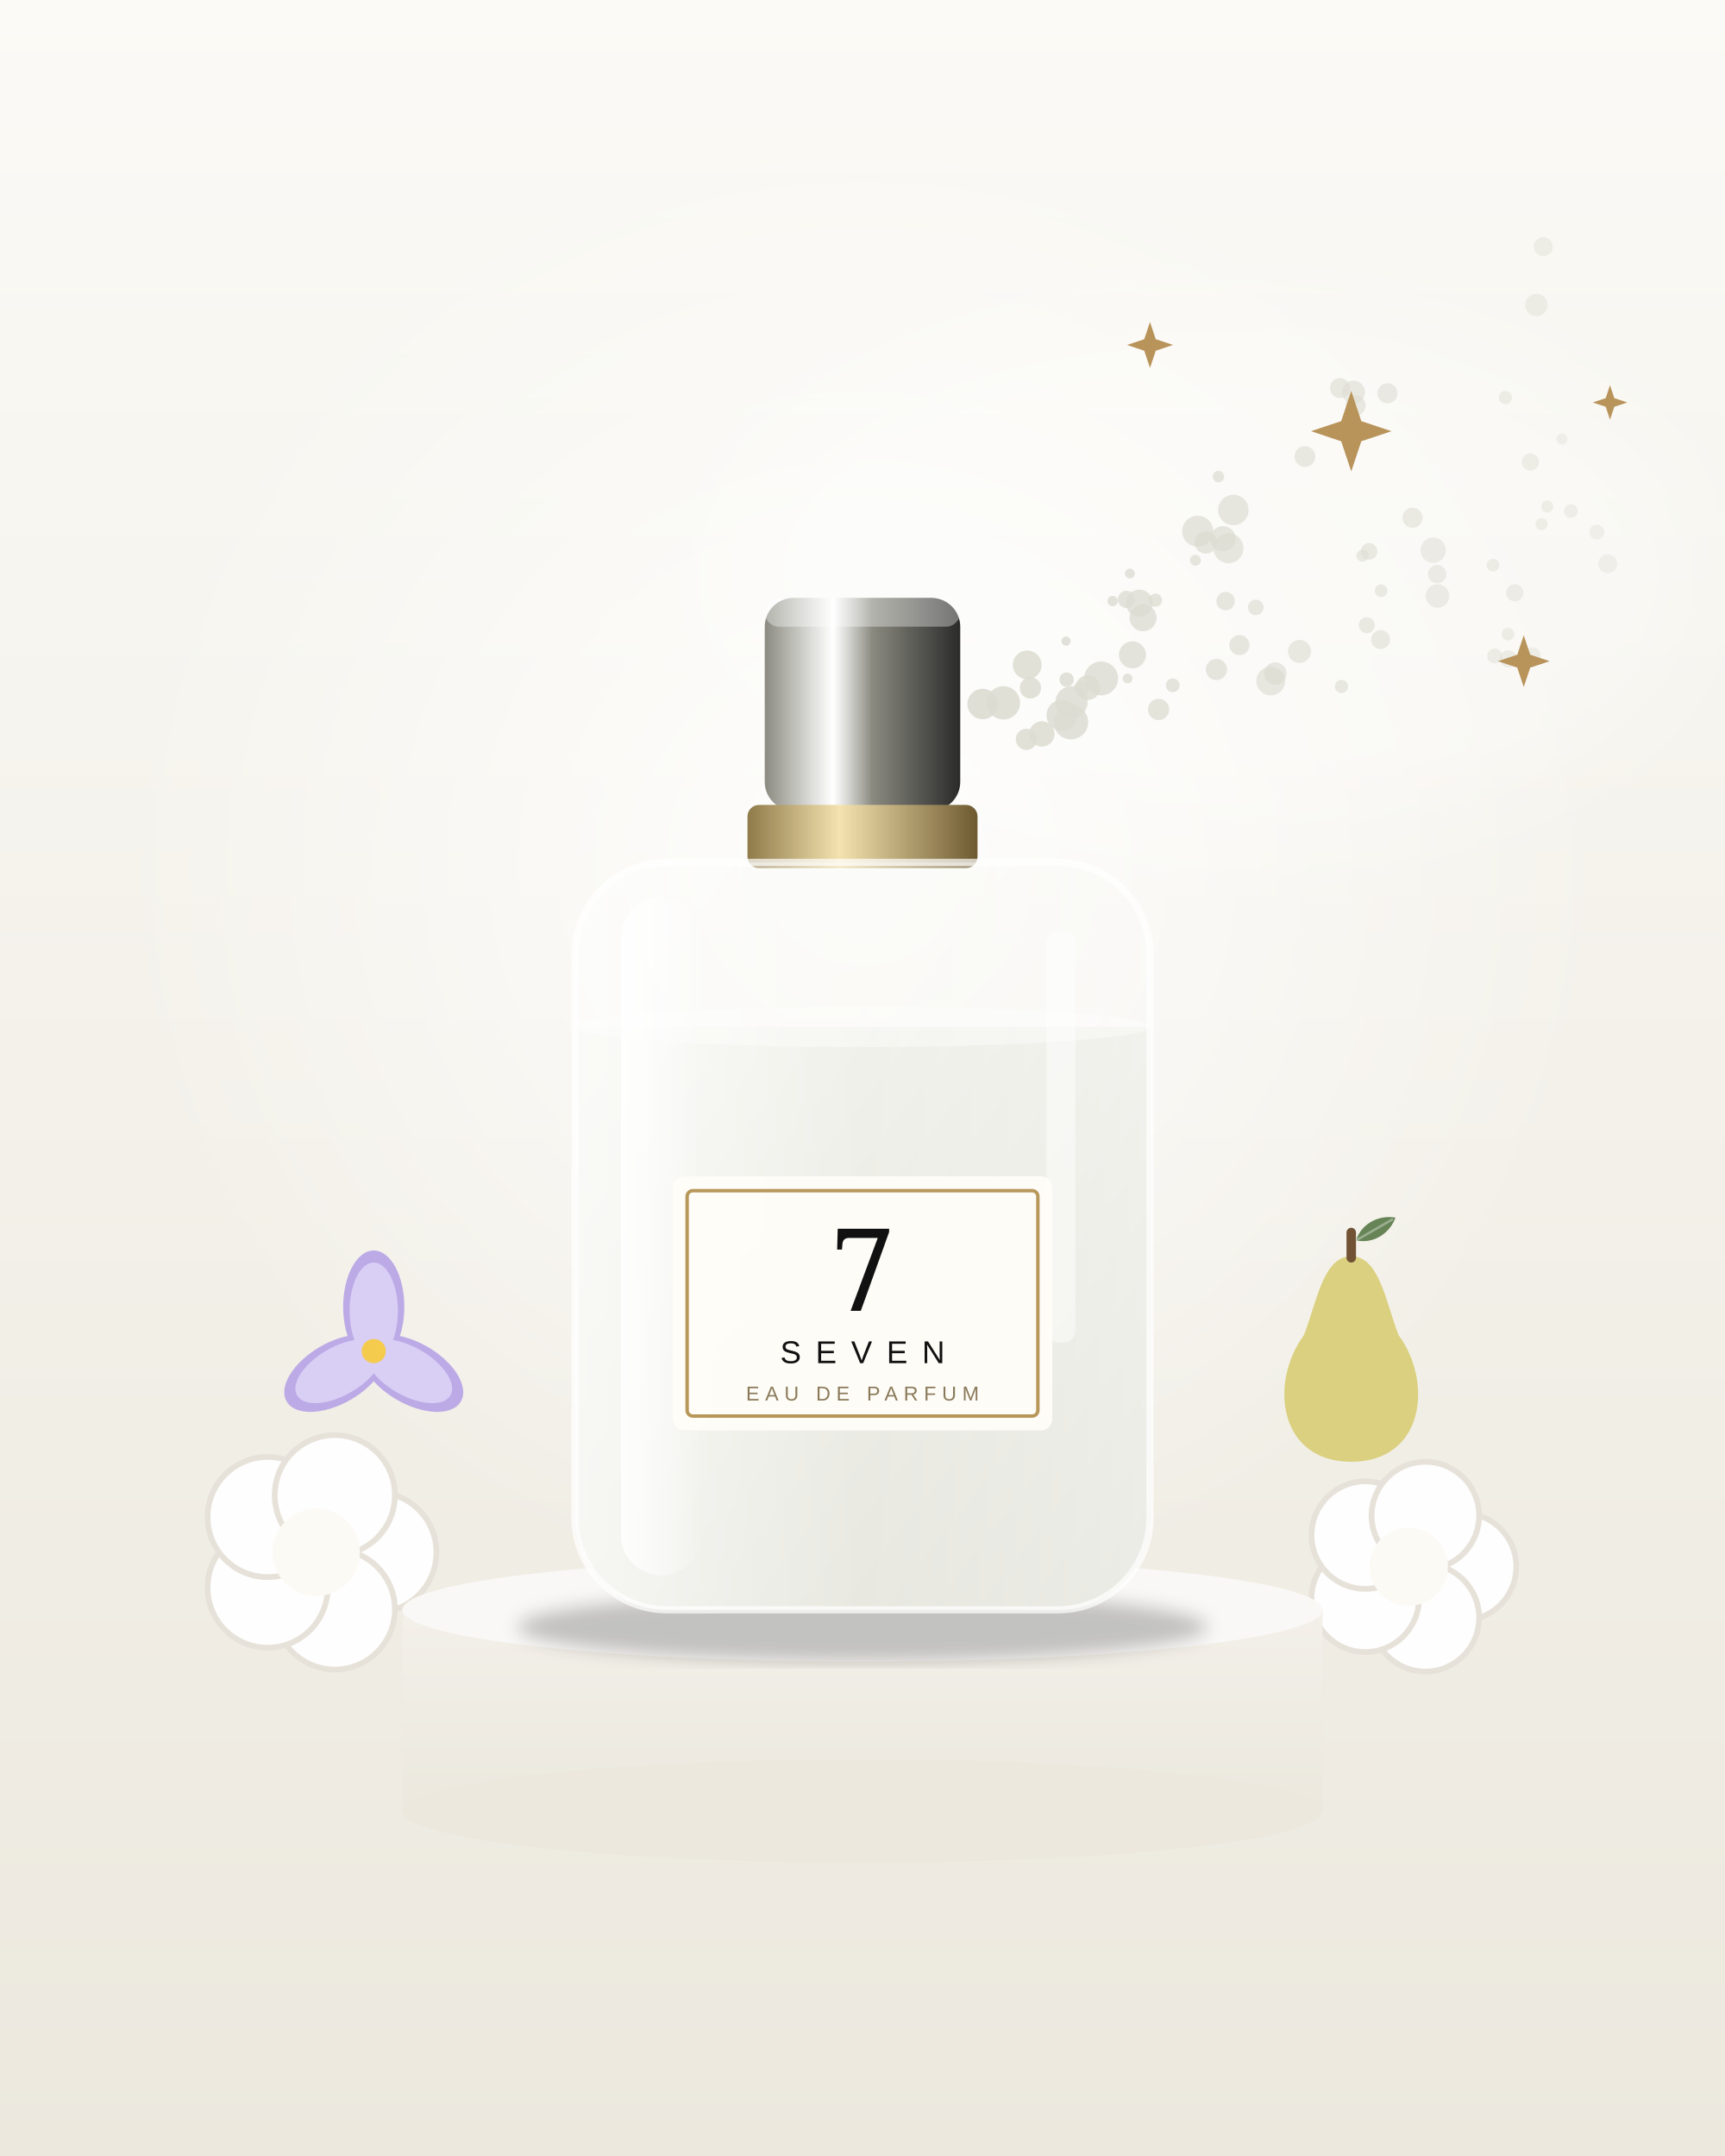
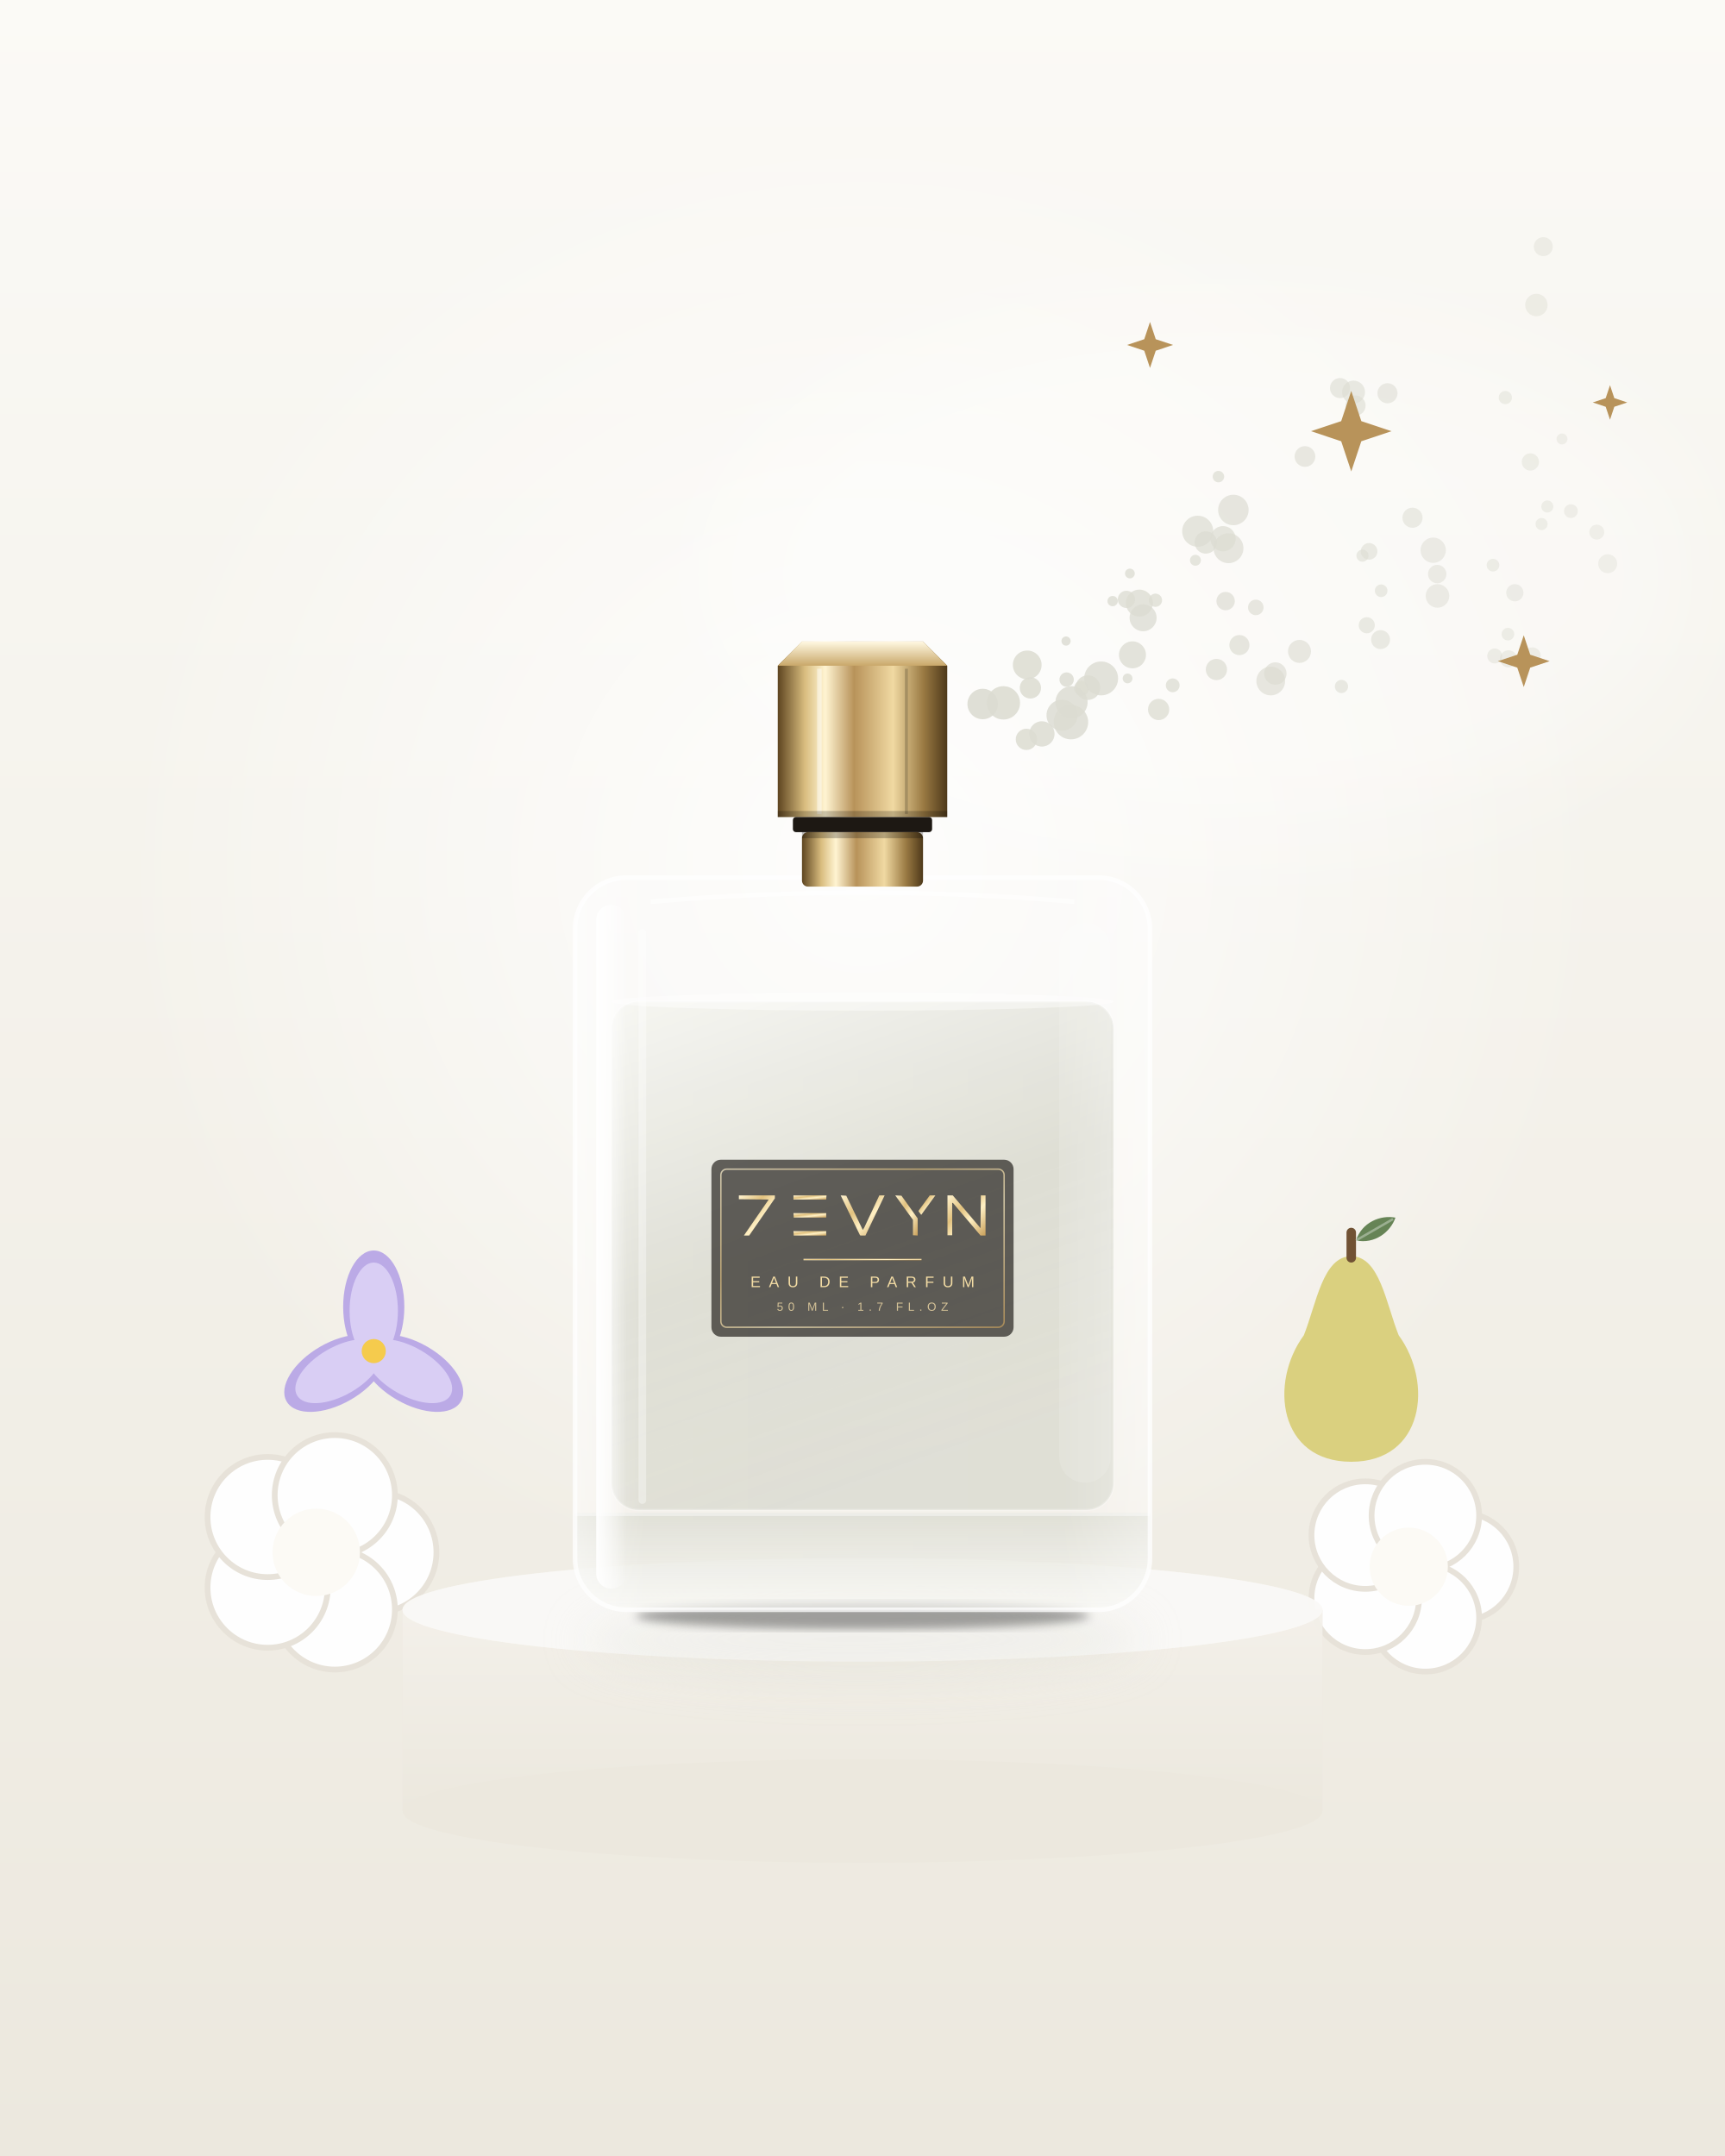
<svg xmlns="http://www.w3.org/2000/svg" viewBox="0 0 600 750">
  <defs>
    <linearGradient id="bg" x1="0" y1="0" x2="0" y2="1">
      <stop offset="0" stop-color="#fbfaf6" />
      <stop offset="1" stop-color="#ece8de" />
    </linearGradient>
    <radialGradient id="glow" cx="50%" cy="50%" r="50%">
      <stop offset="0" stop-color="#fff" stop-opacity="0.85" />
      <stop offset="1" stop-color="#fff" stop-opacity="0" />
    </radialGradient>
    <linearGradient id="box" x1="0" y1="0" x2="1" y2="1">
      <stop offset="0" stop-color="#2b2b2b" />
      <stop offset="1" stop-color="#0d0d0d" />
    </linearGradient>
-     <linearGradient id="glass" x1="0" y1="0" x2="1" y2="0">
-       <stop offset="0" stop-color="#fff" stop-opacity="0.55" />
-       <stop offset="0.5" stop-color="#fff" stop-opacity="0.12" />
-       <stop offset="1" stop-color="#fff" stop-opacity="0.4" />
-     </linearGradient>
-     <linearGradient id="liquid" x1="0" y1="0" x2="1" y2="1">
+     <linearGradient id="fl-liquid" x1="0" y1="0" x2="0.35" y2="1">
      <stop offset="0" stop-color="#f5f5f0" />
-       <stop offset="1" stop-color="#dcdcd2" />
-     </linearGradient>
-     <linearGradient id="cap" x1="0" y1="0" x2="1" y2="0">
-       <stop offset="0" stop-color="#8a8a80" />
-       <stop offset="0.35" stop-color="#ffffff" stop-opacity="0.9" />
-       <stop offset="0.55" stop-color="#8a8a80" />
-       <stop offset="1" stop-color="#2a2a2a" />
-     </linearGradient>
-     <linearGradient id="collar" x1="0" y1="0" x2="1" y2="0">
-       <stop offset="0" stop-color="#8f7a4a" />
-       <stop offset="0.4" stop-color="#f4e3b0" />
-       <stop offset="1" stop-color="#6e5a30" />
+       <stop offset="0.55" stop-color="#dcdcd2" />
+       <stop offset="1" stop-color="#dcdcd2" stop-opacity="0.95" />
+     </linearGradient>
+     <linearGradient id="fl-base" x1="0" y1="0" x2="0" y2="1">
+       <stop offset="0" stop-color="#dcdcd2" stop-opacity="0.95" />
+       <stop offset="1" stop-color="#f5f5f0" stop-opacity="0.6" />
+     </linearGradient>
+     <linearGradient id="fl-glass" x1="0" y1="0" x2="1" y2="0">
+       <stop offset="0" stop-color="#fff" stop-opacity="0.5" />
+       <stop offset="0.12" stop-color="#fff" stop-opacity="0.08" />
+       <stop offset="0.85" stop-color="#fff" stop-opacity="0.05" />
+       <stop offset="1" stop-color="#fff" stop-opacity="0.38" />
+     </linearGradient>
+     <linearGradient id="fl-shine" x1="0" y1="0" x2="1" y2="0">
+       <stop offset="0" stop-color="#fff" stop-opacity="0.95" />
+       <stop offset="1" stop-color="#fff" stop-opacity="0" />
+     </linearGradient>
+     <linearGradient id="fl-foil" x1="0" y1="0" x2="1" y2="1">
+       <stop offset="0" stop-color="#fff3cf" />
+       <stop offset="0.35" stop-color="#e2c27f" />
+       <stop offset="0.6" stop-color="#fff0c4" />
+       <stop offset="1" stop-color="#c9a05a" />
+     </linearGradient>
+     <linearGradient id="cap-gold" x1="0" y1="0" x2="1" y2="0">
+       <stop offset="0" stop-color="#5e4520" />
+       <stop offset="0.16" stop-color="#d9bd7f" />
+       <stop offset="0.28" stop-color="#fff4d2" />
+       <stop offset="0.45" stop-color="#b8935a" />
+       <stop offset="0.68" stop-color="#f0d9a2" />
+       <stop offset="0.86" stop-color="#9a7a43" />
+       <stop offset="1" stop-color="#4e391a" />
+     </linearGradient>
+     <linearGradient id="cap-top" x1="0" y1="0" x2="0" y2="1">
+       <stop offset="0" stop-color="#fff8e2" />
+       <stop offset="1" stop-color="#c9a86a" />
    </linearGradient>
    <linearGradient id="shine" x1="0" y1="0" x2="1" y2="0">
      <stop offset="0" stop-color="#fff" stop-opacity="0.85" />
      <stop offset="1" stop-color="#fff" stop-opacity="0" />
    </linearGradient>
    <linearGradient id="fade" x1="0" y1="0" x2="0" y2="1">
      <stop offset="0" stop-color="#fff" stop-opacity="0.35" />
      <stop offset="1" stop-color="#fff" stop-opacity="0" />
    </linearGradient>
+     <clipPath id="fl-body">
+       <rect x="10" y="36" width="380" height="484" rx="34" />
+     </clipPath>
    <filter id="soft">
      <feGaussianBlur stdDeviation="3" />
    </filter>
    <filter id="blur18">
      <feGaussianBlur stdDeviation="18" />
+     </filter>
+     <filter id="fl-blur" x="-30%" y="-200%" width="160%" height="500%">
+       <feGaussianBlur stdDeviation="14" />
    </filter>
  </defs>
  <rect width="600" height="750" fill="url(#bg)" />
  <circle cx="300" cy="300" r="260" fill="url(#glow)" />
  <ellipse cx="420" cy="200" rx="170" ry="90" fill="#fff" opacity="0.35" filter="url(#blur18)" />
  <circle cx="341.8" cy="244.9" r="5.3" fill="#dcdcd2" opacity="0.90" />
  <circle cx="536.2" cy="182.3" r="2.1" fill="#dcdcd2" opacity="0.43" />
  <circle cx="396.3" cy="209.8" r="4.7" fill="#dcdcd2" opacity="0.77" />
  <circle cx="524.7" cy="229.2" r="3.0" fill="#dcdcd2" opacity="0.46" />
  <circle cx="533.0" cy="228.1" r="2.9" fill="#dcdcd2" opacity="0.44" />
  <circle cx="499.9" cy="199.7" r="3.2" fill="#dcdcd2" opacity="0.52" />
  <circle cx="546.4" cy="177.8" r="2.4" fill="#dcdcd2" opacity="0.41" />
  <circle cx="362.4" cy="255.3" r="4.4" fill="#dcdcd2" opacity="0.85" />
  <circle cx="519.9" cy="228.2" r="2.6" fill="#dcdcd2" opacity="0.47" />
  <circle cx="524.5" cy="220.6" r="2.2" fill="#dcdcd2" opacity="0.46" />
  <circle cx="534.4" cy="106.1" r="3.9" fill="#dcdcd2" opacity="0.44" />
  <circle cx="491.3" cy="180.1" r="3.5" fill="#dcdcd2" opacity="0.54" />
  <circle cx="543.3" cy="152.7" r="1.9" fill="#dcdcd2" opacity="0.41" />
  <circle cx="369.4" cy="248.8" r="5.4" fill="#dcdcd2" opacity="0.83" />
  <circle cx="426.3" cy="209.1" r="3.2" fill="#dcdcd2" opacity="0.69" />
  <circle cx="443.6" cy="234.3" r="3.9" fill="#dcdcd2" opacity="0.65" />
  <circle cx="357.0" cy="257.2" r="3.7" fill="#dcdcd2" opacity="0.86" />
  <circle cx="480.4" cy="205.5" r="2.2" fill="#dcdcd2" opacity="0.56" />
  <circle cx="376.2" cy="239.4" r="2.6" fill="#dcdcd2" opacity="0.81" />
  <circle cx="431.1" cy="224.4" r="3.5" fill="#dcdcd2" opacity="0.68" />
  <circle cx="403.0" cy="246.8" r="3.7" fill="#dcdcd2" opacity="0.75" />
  <circle cx="480.2" cy="222.5" r="3.3" fill="#dcdcd2" opacity="0.56" />
  <circle cx="482.6" cy="136.8" r="3.5" fill="#dcdcd2" opacity="0.56" />
  <circle cx="453.9" cy="158.8" r="3.6" fill="#dcdcd2" opacity="0.63" />
  <circle cx="425.4" cy="187.4" r="4.4" fill="#dcdcd2" opacity="0.70" />
  <circle cx="466.6" cy="238.8" r="2.3" fill="#dcdcd2" opacity="0.60" />
  <circle cx="470.8" cy="136.4" r="4.0" fill="#dcdcd2" opacity="0.59" />
  <circle cx="393.9" cy="227.8" r="4.7" fill="#dcdcd2" opacity="0.77" />
  <circle cx="452.0" cy="226.6" r="4.0" fill="#dcdcd2" opacity="0.63" />
  <circle cx="358.4" cy="239.3" r="3.7" fill="#dcdcd2" opacity="0.86" />
  <circle cx="393.0" cy="199.5" r="1.7" fill="#dcdcd2" opacity="0.77" />
  <circle cx="466.1" cy="135.0" r="3.5" fill="#dcdcd2" opacity="0.60" />
  <circle cx="357.3" cy="231.3" r="5.0" fill="#dcdcd2" opacity="0.86" />
  <circle cx="416.6" cy="184.8" r="5.4" fill="#dcdcd2" opacity="0.72" />
  <circle cx="415.8" cy="194.9" r="1.9" fill="#dcdcd2" opacity="0.72" />
  <circle cx="555.4" cy="185.1" r="2.6" fill="#dcdcd2" opacity="0.38" />
  <circle cx="423.8" cy="165.8" r="2.0" fill="#dcdcd2" opacity="0.70" />
  <circle cx="471.5" cy="141.1" r="3.5" fill="#dcdcd2" opacity="0.59" />
  <circle cx="392.2" cy="236.0" r="1.7" fill="#dcdcd2" opacity="0.78" />
  <circle cx="371.0" cy="236.4" r="2.5" fill="#dcdcd2" opacity="0.83" />
  <circle cx="442.0" cy="236.9" r="5.0" fill="#dcdcd2" opacity="0.66" />
  <circle cx="397.6" cy="214.9" r="4.7" fill="#dcdcd2" opacity="0.76" />
  <circle cx="559.2" cy="196.1" r="3.3" fill="#dcdcd2" opacity="0.38" />
  <circle cx="372.5" cy="251.2" r="6.0" fill="#dcdcd2" opacity="0.82" />
  <circle cx="519.3" cy="196.6" r="2.2" fill="#dcdcd2" opacity="0.47" />
  <circle cx="370.8" cy="223.0" r="1.6" fill="#dcdcd2" opacity="0.83" />
  <circle cx="387.0" cy="209.1" r="1.8" fill="#dcdcd2" opacity="0.79" />
  <circle cx="378.4" cy="239.2" r="4.3" fill="#dcdcd2" opacity="0.81" />
  <circle cx="475.4" cy="217.5" r="2.8" fill="#dcdcd2" opacity="0.58" />
  <circle cx="407.9" cy="238.4" r="2.4" fill="#dcdcd2" opacity="0.74" />
  <circle cx="372.7" cy="244.3" r="5.6" fill="#dcdcd2" opacity="0.82" />
  <circle cx="423.1" cy="232.9" r="3.7" fill="#dcdcd2" opacity="0.70" />
  <circle cx="468.4" cy="146.6" r="1.7" fill="#dcdcd2" opacity="0.59" />
  <circle cx="436.8" cy="211.3" r="2.7" fill="#dcdcd2" opacity="0.67" />
  <circle cx="500.0" cy="207.3" r="4.1" fill="#dcdcd2" opacity="0.52" />
  <circle cx="419.4" cy="188.7" r="3.9" fill="#dcdcd2" opacity="0.71" />
  <circle cx="427.3" cy="190.7" r="5.2" fill="#dcdcd2" opacity="0.69" />
  <circle cx="476.2" cy="191.8" r="2.9" fill="#dcdcd2" opacity="0.57" />
  <circle cx="536.8" cy="85.8" r="3.3" fill="#dcdcd2" opacity="0.43" />
  <circle cx="526.9" cy="206.2" r="3.0" fill="#dcdcd2" opacity="0.45" />
  <circle cx="473.9" cy="193.3" r="2.1" fill="#dcdcd2" opacity="0.58" />
  <circle cx="532.3" cy="160.7" r="3.0" fill="#dcdcd2" opacity="0.44" />
  <circle cx="349.0" cy="244.5" r="5.8" fill="#dcdcd2" opacity="0.88" />
  <circle cx="391.8" cy="208.5" r="3.0" fill="#dcdcd2" opacity="0.78" />
  <circle cx="383.0" cy="236.0" r="5.9" fill="#dcdcd2" opacity="0.80" />
  <circle cx="429.0" cy="177.4" r="5.3" fill="#dcdcd2" opacity="0.69" />
  <circle cx="538.2" cy="176.2" r="2.1" fill="#dcdcd2" opacity="0.43" />
  <circle cx="401.9" cy="208.8" r="2.3" fill="#dcdcd2" opacity="0.75" />
  <circle cx="523.6" cy="138.3" r="2.3" fill="#dcdcd2" opacity="0.46" />
  <circle cx="498.5" cy="191.4" r="4.4" fill="#dcdcd2" opacity="0.52" />
  <path d="M 470 136 L 473.5 146.5 L 484 150 L 473.5 153.5 L 470 164 L 466.5 153.5 L 456 150 L 466.5 146.5 Z" fill="#b8935a" />
  <path d="M 530 221 L 532.25 227.75 L 539 230 L 532.25 232.25 L 530 239 L 527.75 232.25 L 521 230 L 527.75 227.75 Z" fill="#b8935a" />
  <path d="M 400 112 L 402 118 L 408 120 L 402 122 L 400 128 L 398 122 L 392 120 L 398 118 Z" fill="#b8935a" />
  <path d="M 560 134 L 561.5 138.5 L 566 140 L 561.5 141.5 L 560 146 L 558.5 141.5 L 554 140 L 558.5 138.5 Z" fill="#b8935a" />
  <g opacity="0.95">
    <g transform="translate(110 540)">
      <circle cx="20.9" cy="0" r="20.9" fill="#ffffff" stroke="#e7e2d8" stroke-width="2" />
      <circle cx="6.458" cy="19.877" r="20.9" fill="#ffffff" stroke="#e7e2d8" stroke-width="2" />
      <circle cx="-16.908" cy="12.285" r="20.9" fill="#ffffff" stroke="#e7e2d8" stroke-width="2" />
      <circle cx="-16.908" cy="-12.285" r="20.9" fill="#ffffff" stroke="#e7e2d8" stroke-width="2" />
      <circle cx="6.458" cy="-19.877" r="20.9" fill="#ffffff" stroke="#e7e2d8" stroke-width="2" />
      <circle r="15.2" fill="#fdfbf6" />
    </g>
    <g transform="translate(490 545)">
      <circle cx="18.7" cy="0" r="18.7" fill="#ffffff" stroke="#e7e2d8" stroke-width="2" />
      <circle cx="5.779" cy="17.785" r="18.7" fill="#ffffff" stroke="#e7e2d8" stroke-width="2" />
      <circle cx="-15.129" cy="10.992" r="18.7" fill="#ffffff" stroke="#e7e2d8" stroke-width="2" />
      <circle cx="-15.129" cy="-10.992" r="18.7" fill="#ffffff" stroke="#e7e2d8" stroke-width="2" />
      <circle cx="5.779" cy="-17.785" r="18.7" fill="#ffffff" stroke="#e7e2d8" stroke-width="2" />
      <circle r="13.6" fill="#fdfbf6" />
    </g>
    <g transform="translate(470 470) scale(0.55)">
      <path d="M0 -60 C 18 -60 22 -30 30 -10 C 52 20 46 70 0 70 C -46 70 -52 20 -30 -10 C -22 -30 -18 -60 0 -60 Z" fill="#d9cf7a" />
      <rect x="-3" y="-78" width="6" height="22" rx="3" fill="#6b4a2b" />
      <g transform="translate(3 -70) rotate(-30)">
        <path d="M0 0 C 9 -8.1, 21.6 -6.3, 28.8 0 C 21.6 6.3, 9 8.1, 0 0 Z" fill="#5f7f4f" />
        <path d="M0 0 L 27 0" stroke="#fff" stroke-opacity="0.35" stroke-width="1.5" />
      </g>
    </g>
    <g transform="translate(130 470)">
      <ellipse cx="0" cy="15.4" rx="10.64" ry="19.6" transform="rotate(60)" fill="#b9a7e6" />
      <ellipse cx="0" cy="15.4" rx="10.64" ry="19.6" transform="rotate(180)" fill="#b9a7e6" />
      <ellipse cx="0" cy="15.4" rx="10.64" ry="19.6" transform="rotate(300)" fill="#b9a7e6" />
      <ellipse cx="0" cy="-14" rx="8.4" ry="16.8" transform="rotate(0)" fill="#d8cdf5" />
      <ellipse cx="0" cy="-14" rx="8.4" ry="16.8" transform="rotate(120)" fill="#d8cdf5" />
      <ellipse cx="0" cy="-14" rx="8.4" ry="16.8" transform="rotate(240)" fill="#d8cdf5" />
      <circle r="4.2" fill="#f6c945" />
    </g>
  </g>
  <rect x="140" y="560" width="320" height="70" fill="#ece8de" opacity="0.9" />
  <rect x="140" y="560" width="320" height="70" fill="url(#fade)" />
  <ellipse cx="300" cy="630" rx="160" ry="18" fill="#ece8de" />
  <ellipse cx="300" cy="560" rx="160" ry="18" fill="#fff" opacity="0.92" />
  <ellipse cx="300" cy="560" rx="160" ry="18" fill="#ece8de" opacity="0.25" />
-   <ellipse cx="300" cy="566" rx="120" ry="12" fill="#000" opacity="0.22" filter="url(#soft)" />
-   <rect x="266" y="208" width="68" height="74" rx="10" fill="url(#cap)" />
-   <rect x="266" y="208" width="68" height="10" rx="5" fill="#fff" opacity="0.35" />
-   <rect x="260" y="280" width="80" height="22" rx="4" fill="url(#collar)" />
-   <rect x="200" y="300" width="200" height="260" rx="32" fill="url(#liquid)" opacity="0.18" />
-   <clipPath id="body">
-     <rect x="200" y="300" width="200" height="260" rx="32" />
-   </clipPath>
-   <g clip-path="url(#body)">
-     <rect x="200" y="357.2" width="200" height="260" fill="url(#liquid)" />
-     <ellipse cx="300" cy="357.2" rx="100" ry="7" fill="#fff" opacity="0.35" />
-     <rect x="200" y="300" width="200" height="260" fill="url(#glass)" />
-     <rect x="216" y="312" width="28" height="236" rx="14" fill="url(#shine)" />
-     <rect x="364" y="324" width="10" height="143" rx="4" fill="#fff" opacity="0.45" />
+   <g transform="translate(194.74 286.32) scale(0.5263)">
+     <ellipse cx="200" cy="540" rx="185" ry="26" fill="url(#fl-liquid)" opacity="0.35" filter="url(#fl-blur)" />
+     <ellipse cx="200" cy="524" rx="150" ry="9" fill="#000" opacity="0.35" filter="url(#soft)" />
+     <rect x="162" y="4" width="76" height="44" rx="6" fill="#fff" opacity="0.18" stroke="#fff" stroke-opacity="0.6" stroke-width="2" />
+     <rect x="10" y="36" width="380" height="484" rx="34" fill="#fff" opacity="0.08" />
+     <g clip-path="url(#fl-body)">
+       <rect x="34" y="118" width="332" height="336" rx="18" fill="url(#fl-liquid)" />
+       <ellipse cx="200" cy="118" rx="166" ry="6" fill="#fff" opacity="0.4" />
+       <rect x="10" y="456" width="380" height="64" fill="url(#fl-base)" />
+       <rect x="10" y="456" width="380" height="2" fill="#fff" opacity="0.45" />
+       <rect x="10" y="36" width="380" height="484" fill="url(#fl-glass)" />
+       <rect x="24" y="54" width="20" height="452" rx="10" fill="url(#fl-shine)" />
+       <rect x="52" y="70" width="5" height="380" rx="2.5" fill="#fff" opacity="0.35" />
+       <rect x="330" y="66" width="34" height="370" rx="17" fill="#fff" opacity="0.12" />
+       <path d="M60 52 Q200 40 340 52" stroke="#fff" stroke-opacity="0.55" stroke-width="3" fill="none" />
+     </g>
+     <rect x="10" y="36" width="380" height="484" rx="34" fill="none" stroke="#fff" stroke-opacity="0.75" stroke-width="3" />
+     <rect x="34" y="118" width="332" height="336" rx="18" fill="none" stroke="#fff" stroke-opacity="0.22" stroke-width="1.5" />
+     <g transform="translate(200 281) scale(0.78) translate(-200 -281)">
+       <rect x="72" y="206" width="256" height="150" rx="8" fill="#0d0a07" opacity="0.62" />
+       <rect x="80" y="214" width="240" height="134" rx="5" fill="none" stroke="url(#fl-foil)" stroke-opacity="0.7" stroke-width="1.2" />
+       <g transform="translate(95 236) scale(0.25)" fill="url(#fl-foil)">
+         <path d="M 123 1 L 1 1 L 1 14 L 102 15 L 18 137 L 36 137 L 123 11 Z" />
+         <path d="M 186 1 L 186 15 L 297 15 L 298 1 Z" />
+         <path d="M 186 61 L 187 76 L 297 76 L 297 61 Z" />
+         <path d="M 186 122 L 187 137 L 297 137 L 297 122 Z" />
+         <path d="M 346 1 L 411 135 L 413 137 L 430 137 L 495 1 L 477 1 L 426 110 L 421 118 L 365 2 Z" />
+         <path d="M 531 1 L 591 84 L 591 136 L 607 137 L 607 79 L 552 2 Z" />
+         <path d="M 667 1 L 648 1 L 610 53 L 610 55 L 619 67 Z" />
+         <path d="M 708 1 L 708 136 L 724 136 L 724 27 L 726 26 L 820 137 L 837 137 L 837 1 L 821 1 L 820 112 L 726 1 Z" />
+       </g>
+       <rect x="150" y="290" width="100" height="1.2" fill="url(#fl-foil)" />
+       <text x="200" y="314" text-anchor="middle" font-size="13" letter-spacing="7" fill="#f3dca4" font-family="Jost, Arial, sans-serif">EAU DE PARFUM</text>
+       <text x="200" y="334" text-anchor="middle" font-size="10" letter-spacing="4" fill="#e8d3a2" opacity="0.85" font-family="Jost, Arial, sans-serif">50 ML · 1.7 FL.OZ</text>
+     </g>
+     <g transform="translate(100 -126)">
+       <path d="M44 22 L60 6 H140 L156 22 V122 H44 Z" fill="url(#cap-gold)" />
+       <path d="M60 6 H140 L156 22 H44 Z" fill="url(#cap-top)" />
+       <rect x="70" y="24" width="3" height="96" fill="#fff" opacity="0.45" />
+       <rect x="128" y="24" width="2" height="96" fill="#000" opacity="0.18" />
+       <rect x="44" y="118" width="112" height="4" fill="#000" opacity="0.2" />
+       <rect x="54" y="122" width="92" height="10" rx="2" fill="#1d1813" />
+       <rect x="60" y="132" width="80" height="36" rx="4" fill="url(#cap-gold)" />
+       <rect x="60" y="132" width="80" height="4" fill="#000" opacity="0.25" />
+     </g>
  </g>
-   <rect x="200" y="300" width="200" height="260" rx="32" fill="none" stroke="#fff" stroke-opacity="0.7" stroke-width="2.5" />
-   <rect x="234" y="409.2" width="132" height="88.4" rx="4" fill="#fffdf8" opacity="0.96" />
-   <rect x="239" y="414.2" width="122" height="78.4" rx="2" fill="none" stroke="#b8975a" stroke-width="1.2" />
-   <text x="300" y="456" font-family="Georgia, serif" font-size="40" text-anchor="middle" fill="#111">7</text>
-   <text x="300" y="474.2" font-family="Arial, sans-serif" font-size="11" letter-spacing="5" text-anchor="middle" fill="#111">SEVEN</text>
-   <text x="300" y="487.2" font-family="Arial, sans-serif" font-size="7" letter-spacing="2" text-anchor="middle" fill="#8a7a5a">EAU DE PARFUM</text>
</svg>
